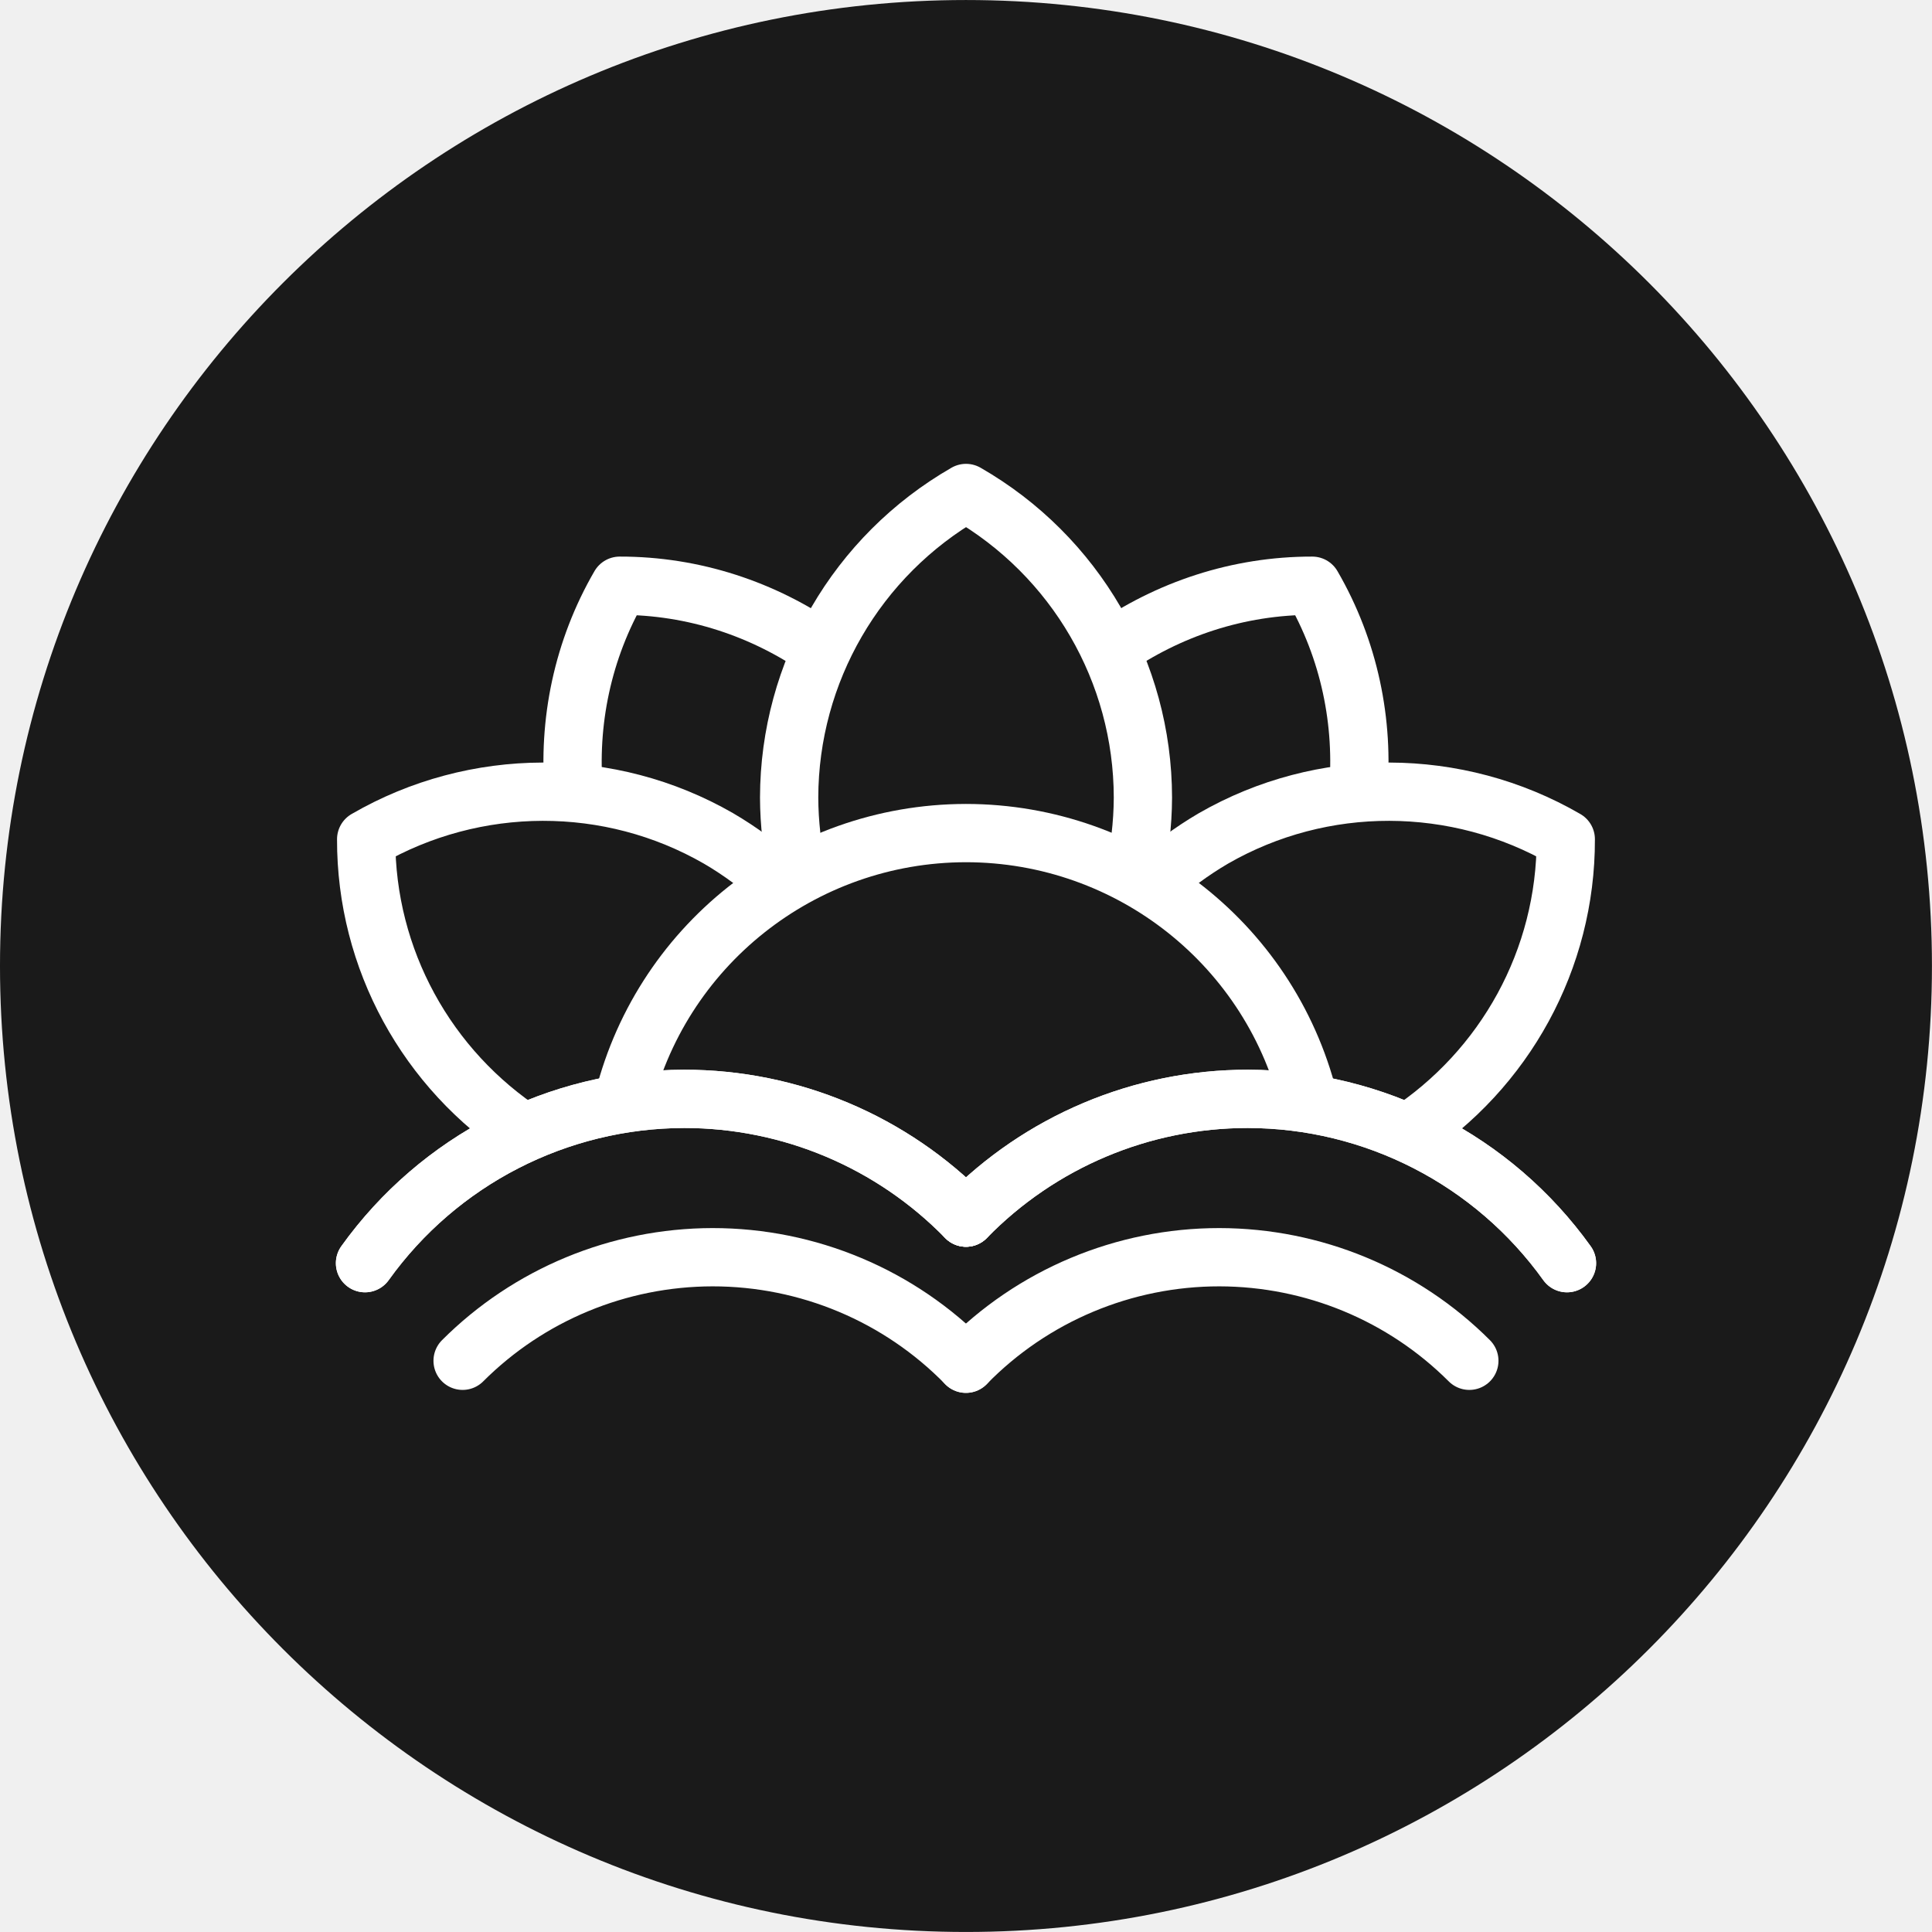
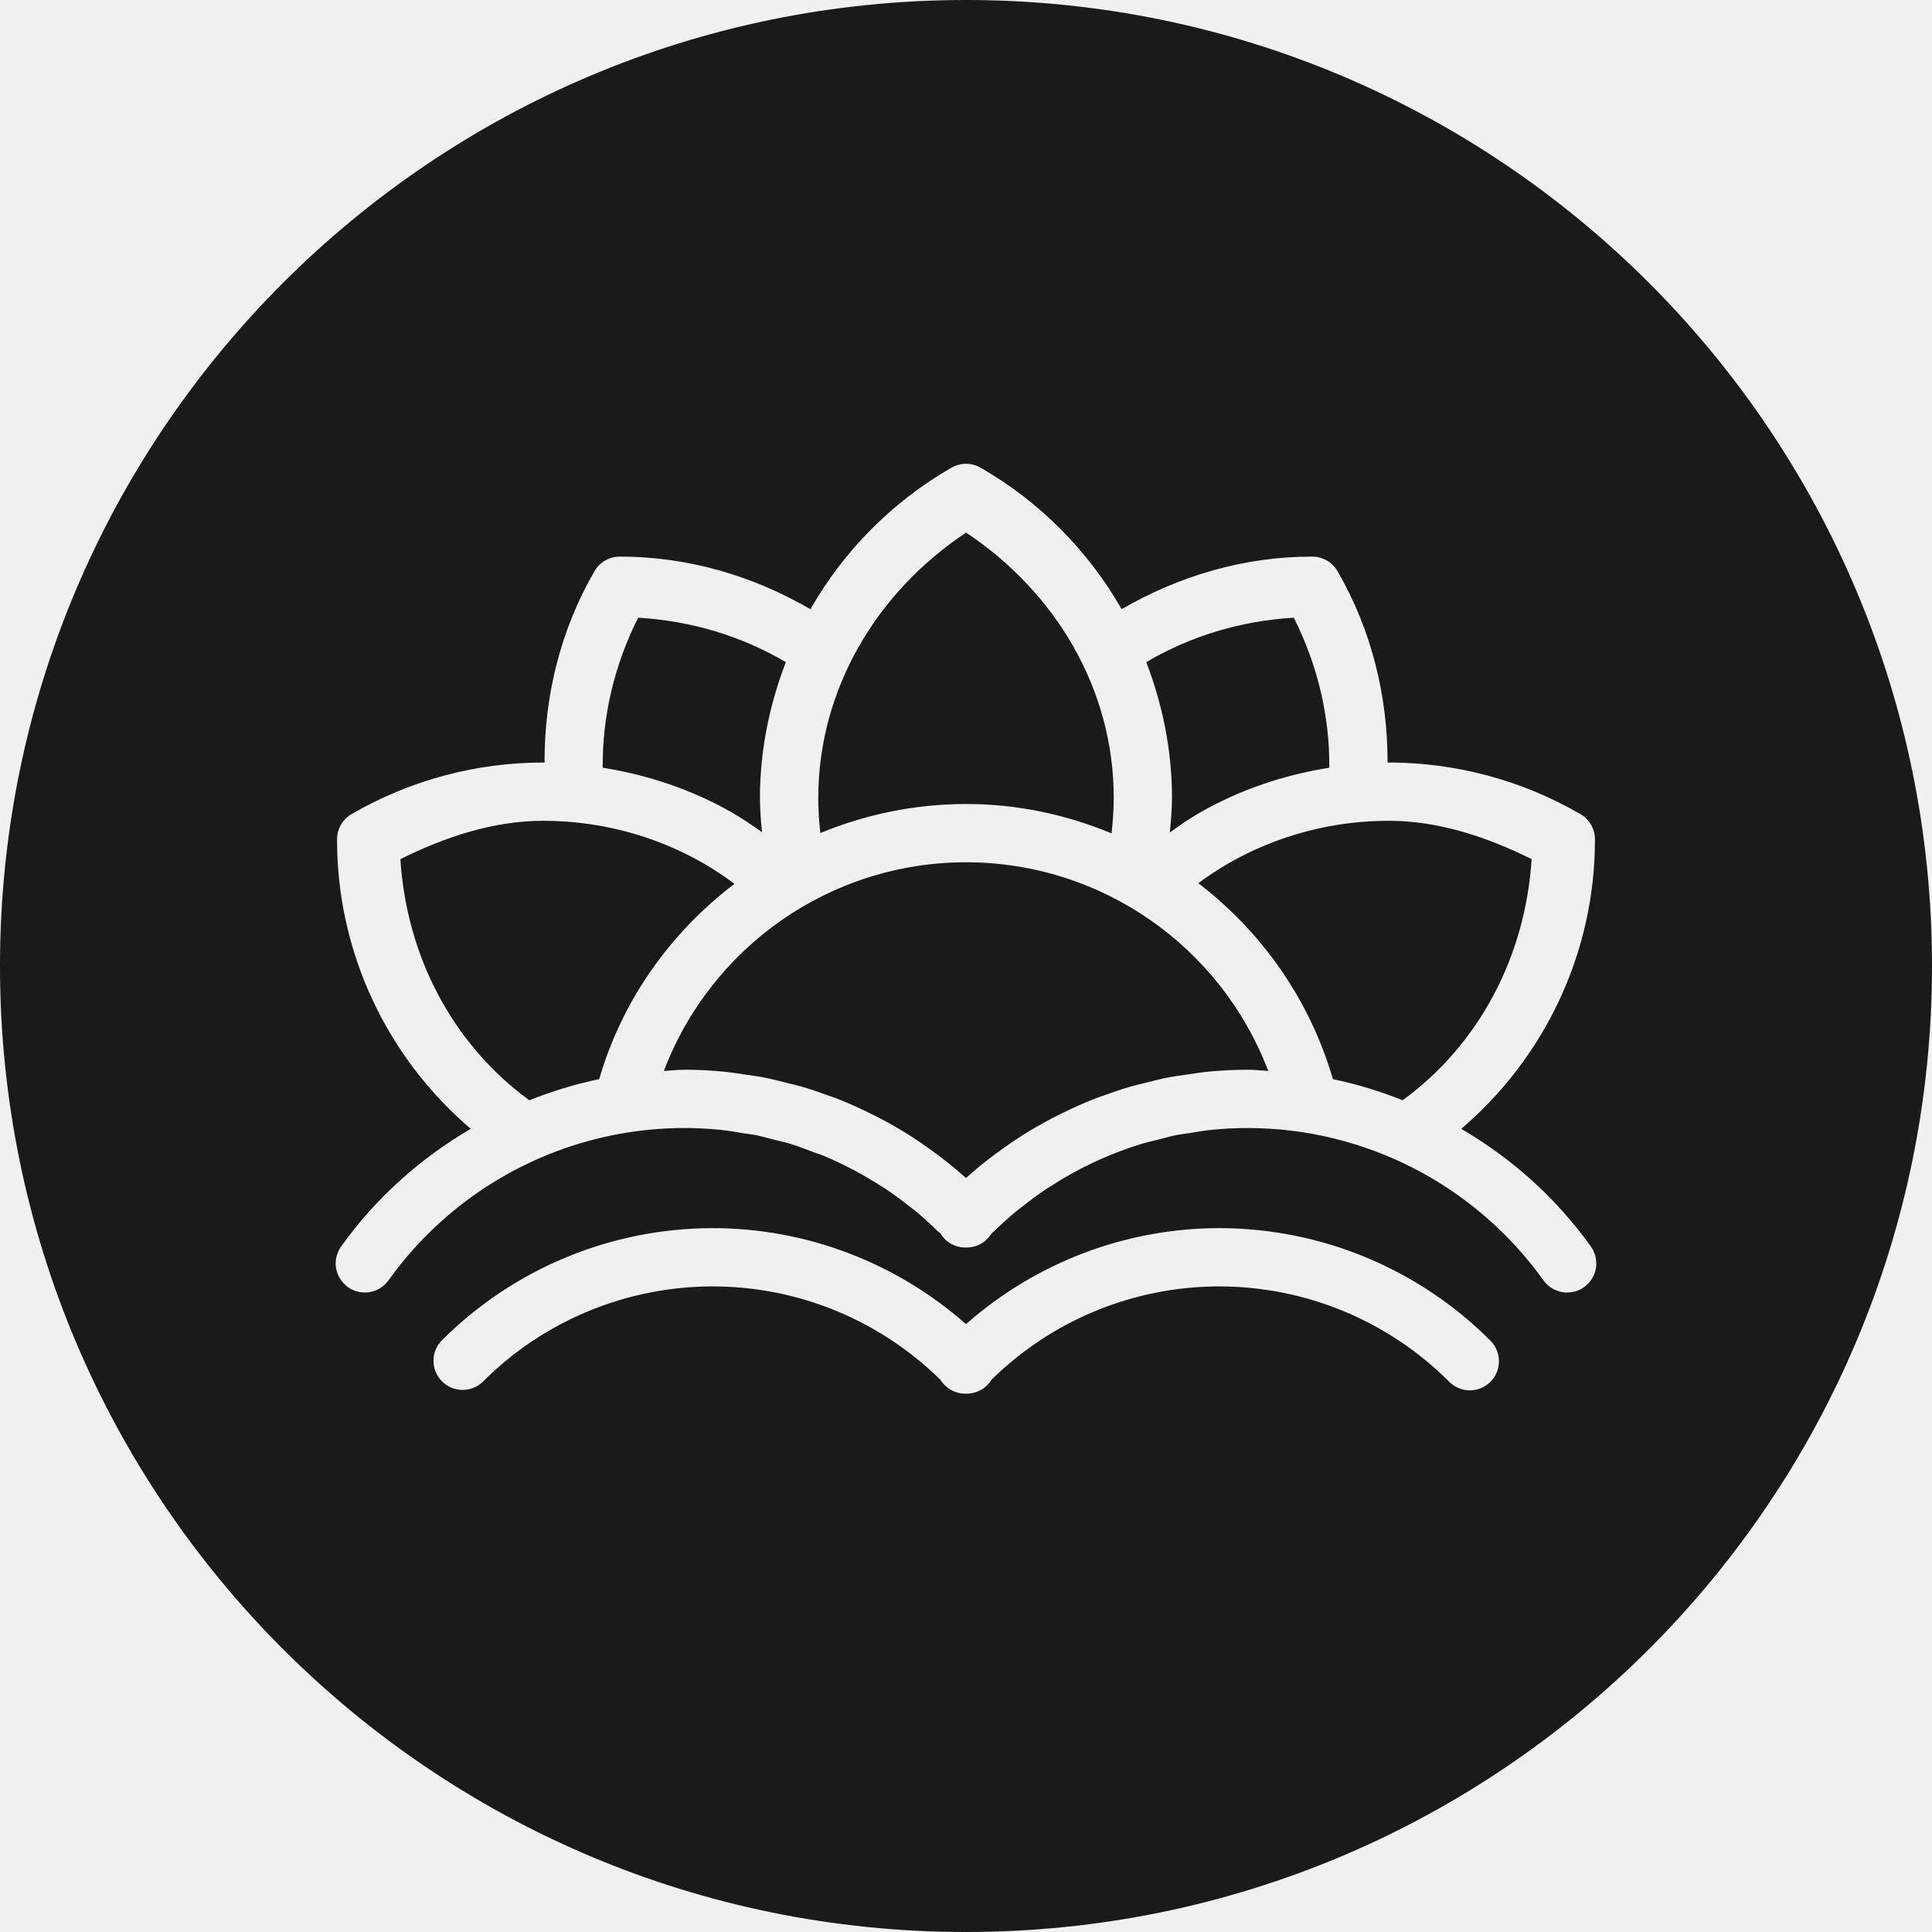
<svg xmlns="http://www.w3.org/2000/svg" xmlns:xlink="http://www.w3.org/1999/xlink" viewBox="0 0 39.687 39.688" version="1.1" id="svg8" style="shape-rendering:geometricPrecision">
  <defs id="defs2">
-     <color-profile name="Adobe-RGB--1998-" xlink:href="C:\Windows\system32\spool\drivers\color\AdobeRGB1998.icc" id="color-profile3" />
-     <color-profile id="color-profile5" xlink:href="C:\Windows\system32\spool\drivers\color\AdobeRGB1998.icc" name="Adobe-RGB--1998-" />
+     <color-profile name="Adobe-RGB--1998-" xlink:href="C:\Windows\system32\spool\drivers\color\AdobeRGB1998.icc" id="color-profile2" />
+     <color-profile id="color-profile4" xlink:href="C:\Windows\system32\spool\drivers\color\AdobeRGB1998.icc" name="Adobe-RGB--1998-" />
    <clipPath id="clipPath1146" clipPathUnits="userSpaceOnUse">
      <rect ry="0" y="86.108" x="0" height="19.796" width="28.552" id="rect1148" style="opacity:1;vector-effect:none;fill:#ffffff;fill-opacity:1;fill-rule:evenodd;stroke:none;stroke-width:0.132;stroke-linecap:round;stroke-linejoin:round;stroke-miterlimit:4;stroke-dasharray:none;stroke-dashoffset:0;stroke-opacity:1;paint-order:normal" />
    </clipPath>
  </defs>
  <g id="layer1" transform="translate(0,-257.3125)">
-     <g id="g1667" transform="matrix(1.084345,0,0,1.084345,294.6631,519.5606)">
-       <circle style="opacity:1;vector-effect:none;fill:#1a1a1a;fill-opacity:1;fill-rule:evenodd;stroke:none;stroke-width:0.397;stroke-linecap:round;stroke-linejoin:round;stroke-miterlimit:4;stroke-dasharray:0.397, 1.191;stroke-dashoffset:0;stroke-opacity:1;paint-order:normal;shape-rendering:geometricPrecision" id="path1242" r="18.3" cy="-223.549" cx="-253.443" />
-       <path id="path1176" d="m -242.057,-217.919 c -1.398,-1.951 -3.649,-3.109 -6.048,-3.113 -2.01,-3e-5 -3.934,0.811 -5.337,2.25" style="display:inline;opacity:1;vector-effect:none;fill:none;fill-opacity:1;fill-rule:evenodd;stroke:#ffffff;stroke-width:1.104;stroke-linecap:round;stroke-linejoin:round;stroke-miterlimit:4;stroke-dasharray:none;stroke-dashoffset:0;stroke-opacity:1;paint-order:normal;shape-rendering:geometricPrecision" />
-       <path id="path1178" d="m -243.907,-216.07 c -1.254,-1.254 -2.957,-1.959 -4.734,-1.962 -1.809,-0.001 -3.541,0.726 -4.803,2.018" style="display:inline;opacity:1;vector-effect:none;fill:none;fill-opacity:1;fill-rule:evenodd;stroke:#ffffff;stroke-width:1.104;stroke-linecap:round;stroke-linejoin:round;stroke-miterlimit:4;stroke-dasharray:none;stroke-dashoffset:0;stroke-opacity:1;paint-order:normal;shape-rendering:geometricPrecision" />
-       <path style="display:inline;opacity:1;vector-effect:none;fill:none;fill-opacity:1;fill-rule:evenodd;stroke:#ffffff;stroke-width:1.104;stroke-linecap:round;stroke-linejoin:round;stroke-miterlimit:4;stroke-dasharray:none;stroke-dashoffset:0;stroke-opacity:1;paint-order:normal;shape-rendering:geometricPrecision" d="m -264.828,-217.919 c 1.398,-1.951 3.649,-3.109 6.048,-3.113 2.01,-3e-5 3.934,0.811 5.337,2.25" id="path1180" />
-       <path style="display:inline;opacity:1;vector-effect:none;fill:none;fill-opacity:1;fill-rule:evenodd;stroke:#ffffff;stroke-width:1.104;stroke-linecap:round;stroke-linejoin:round;stroke-miterlimit:4;stroke-dasharray:none;stroke-dashoffset:0;stroke-opacity:1;paint-order:normal;shape-rendering:geometricPrecision" d="m -262.979,-216.07 c 1.254,-1.254 2.957,-1.959 4.733,-1.962 1.809,-0.001 3.541,0.726 4.803,2.018" id="path1182" />
-       <path style="display:inline;opacity:1;vector-effect:none;fill:none;fill-opacity:1;fill-rule:evenodd;stroke:#ffffff;stroke-width:1.104;stroke-linecap:round;stroke-linejoin:round;stroke-miterlimit:4;stroke-dasharray:none;stroke-dashoffset:0;stroke-opacity:1;paint-order:normal;shape-rendering:geometricPrecision" d="m -242.057,-217.919 c -1.398,-1.951 -3.649,-3.109 -6.048,-3.113 -2.01,-3e-5 -3.934,0.811 -5.337,2.25" id="path1184" />
-       <path id="path1186" d="m -264.828,-217.919 c 1.398,-1.951 3.649,-3.109 6.048,-3.113 2.01,-3e-5 3.934,0.811 5.337,2.25" style="display:inline;opacity:1;vector-effect:none;fill:none;fill-opacity:1;fill-rule:evenodd;stroke:#ffffff;stroke-width:1.104;stroke-linecap:round;stroke-linejoin:round;stroke-miterlimit:4;stroke-dasharray:none;stroke-dashoffset:0;stroke-opacity:1;paint-order:normal;shape-rendering:geometricPrecision" />
-       <path id="path1188" d="m -246.921,-220.885 c -0.697,-3.031 -3.403,-5.18 -6.523,-5.182 -3.118,0.004 -5.821,2.153 -6.518,5.182" style="display:inline;opacity:1;vector-effect:none;fill:none;fill-opacity:1;fill-rule:evenodd;stroke:#ffffff;stroke-width:1.104;stroke-linecap:butt;stroke-linejoin:round;stroke-miterlimit:4;stroke-dasharray:none;stroke-dashoffset:0;stroke-opacity:1;paint-order:normal;shape-rendering:geometricPrecision" />
-       <path id="path1190" d="m -250.272,-225.23 c 0.118,-0.495 0.179,-1.001 0.181,-1.509 -0.002,-2.382 -1.28,-4.582 -3.351,-5.771 -2.07,1.19 -3.347,3.39 -3.351,5.771 0.002,0.487 0.058,0.973 0.164,1.448" style="display:inline;opacity:1;vector-effect:none;fill:none;fill-opacity:1;fill-rule:evenodd;stroke:#ffffff;stroke-width:1.104;stroke-linecap:butt;stroke-linejoin:round;stroke-miterlimit:4;stroke-dasharray:none;stroke-dashoffset:0;stroke-opacity:1;paint-order:normal;shape-rendering:geometricPrecision" />
-       <path id="path1192" d="m -245.115,-220.359 c 1.885,-1.227 3.04,-3.32 3.035,-5.591 -1.033,-0.599 -2.189,-0.898 -3.341,-0.901 -1.152,-0.002 -2.3,0.291 -3.332,0.884 -0.421,0.246 -0.813,0.538 -1.173,0.867" style="display:inline;opacity:1;vector-effect:none;fill:none;fill-opacity:1;fill-rule:evenodd;stroke:#ffffff;stroke-width:1.104;stroke-linecap:butt;stroke-linejoin:round;stroke-miterlimit:4;stroke-dasharray:none;stroke-dashoffset:0;stroke-opacity:1;paint-order:normal;shape-rendering:geometricPrecision" />
-       <path id="path1194" d="m -246.016,-226.817 c 0.118,-1.348 -0.163,-2.723 -0.867,-3.936 -1.401,-0.002 -2.732,0.443 -3.841,1.22" style="display:inline;opacity:1;vector-effect:none;fill:none;fill-opacity:1;fill-rule:evenodd;stroke:#ffffff;stroke-width:1.104;stroke-linecap:butt;stroke-linejoin:round;stroke-miterlimit:4;stroke-dasharray:none;stroke-dashoffset:0;stroke-opacity:1;paint-order:normal;shape-rendering:geometricPrecision" />
-       <path style="display:inline;opacity:1;vector-effect:none;fill:none;fill-opacity:1;fill-rule:evenodd;stroke:#ffffff;stroke-width:1.104;stroke-linecap:butt;stroke-linejoin:round;stroke-miterlimit:4;stroke-dasharray:none;stroke-dashoffset:0;stroke-opacity:1;paint-order:normal;shape-rendering:geometricPrecision" d="m -260.87,-226.817 c -0.118,-1.348 0.163,-2.723 0.867,-3.936 1.401,-0.002 2.732,0.443 3.841,1.22" id="path1196" />
-       <path style="display:inline;opacity:1;vector-effect:none;fill:none;fill-opacity:1;fill-rule:evenodd;stroke:#ffffff;stroke-width:1.104;stroke-linecap:butt;stroke-linejoin:round;stroke-miterlimit:4;stroke-dasharray:none;stroke-dashoffset:0;stroke-opacity:1;paint-order:normal;shape-rendering:geometricPrecision" d="m -261.771,-220.359 c -1.885,-1.227 -3.04,-3.32 -3.035,-5.591 1.033,-0.599 2.189,-0.898 3.341,-0.901 1.152,-0.002 2.3,0.291 3.332,0.884 0.421,0.246 0.813,0.538 1.173,0.867" id="path1198" />
-     </g>
+     <path style="opacity:1;vector-effect:none;fill:#1a1a1a;fill-opacity:1;fill-rule:evenodd;stroke:none;stroke-width:0.43;stroke-linecap:round;stroke-linejoin:round;stroke-miterlimit:4;stroke-dasharray:0.43, 1.291;stroke-dashoffset:0;stroke-opacity:1;paint-order:normal;shape-rendering:geometricPrecision" d="M 19.844 0 A 19.844 19.844 0 0 0 0 19.844 A 19.844 19.844 0 0 0 19.844 39.688 A 19.844 19.844 0 0 0 39.688 19.844 A 19.844 19.844 0 0 0 19.844 0 z M 19.83 9.527 A 0.598 0.598 0 0 1 19.857 9.527 A 0.598 0.598 0 0 1 20.143 9.607 C 21.372 10.313 22.361 11.325 23.041 12.514 C 24.214 11.834 25.551 11.432 26.959 11.434 A 0.598 0.598 0 0 1 27.475 11.732 C 28.182 12.951 28.506 14.31 28.504 15.666 C 28.517 15.666 28.53 15.664 28.543 15.664 C 29.895 15.667 31.252 16.02 32.465 16.723 A 0.598 0.598 0 0 1 32.764 17.238 C 32.769 19.558 31.739 21.718 30.018 23.189 C 31.048 23.792 31.961 24.601 32.676 25.6 A 0.598 0.598 0 0 1 32.697 25.631 A 0.598 0.598 0 0 1 32.709 25.65 A 0.598 0.598 0 0 1 32.727 25.682 A 0.598 0.598 0 0 1 32.736 25.703 A 0.598 0.598 0 0 1 32.758 25.758 A 0.598 0.598 0 0 1 32.77 25.793 A 0.598 0.598 0 0 1 32.775 25.816 A 0.598 0.598 0 0 1 32.783 25.852 A 0.598 0.598 0 0 1 32.783 25.859 A 0.598 0.598 0 0 1 32.789 25.912 A 0.598 0.598 0 0 1 32.791 25.971 A 0.598 0.598 0 0 1 32.789 26.016 A 0.598 0.598 0 0 1 32.787 26.031 A 0.598 0.598 0 0 1 32.783 26.053 A 0.598 0.598 0 0 1 32.775 26.09 A 0.598 0.598 0 0 1 32.77 26.111 A 0.598 0.598 0 0 1 32.76 26.146 A 0.598 0.598 0 0 1 32.752 26.168 A 0.598 0.598 0 0 1 32.736 26.203 A 0.598 0.598 0 0 1 32.727 26.223 A 0.598 0.598 0 0 1 32.709 26.256 A 0.598 0.598 0 0 1 32.697 26.275 A 0.598 0.598 0 0 1 32.676 26.307 A 0.598 0.598 0 0 1 32.639 26.352 A 0.598 0.598 0 0 1 32.623 26.369 A 0.598 0.598 0 0 1 32.609 26.381 A 0.598 0.598 0 0 1 32.58 26.41 A 0.598 0.598 0 0 1 32.551 26.434 A 0.598 0.598 0 0 1 32.533 26.445 A 0.598 0.598 0 0 1 32.502 26.467 A 0.598 0.598 0 0 1 32.494 26.471 A 0.598 0.598 0 0 1 32.453 26.492 A 0.598 0.598 0 0 1 32.449 26.494 A 0.598 0.598 0 0 1 32.428 26.504 A 0.598 0.598 0 0 1 32.393 26.518 A 0.598 0.598 0 0 1 32.387 26.52 A 0.598 0.598 0 0 1 32.355 26.529 A 0.598 0.598 0 0 1 32.318 26.537 A 0.598 0.598 0 0 1 32.277 26.545 A 0.598 0.598 0 0 1 32.217 26.551 A 0.598 0.598 0 0 1 32.164 26.551 A 0.598 0.598 0 0 1 32.158 26.551 A 0.598 0.598 0 0 1 32.135 26.549 A 0.598 0.598 0 0 1 32.127 26.547 A 0.598 0.598 0 0 1 32.088 26.543 A 0.598 0.598 0 0 1 31.947 26.498 A 0.598 0.598 0 0 1 31.92 26.486 A 0.598 0.598 0 0 1 31.891 26.469 A 0.598 0.598 0 0 1 31.867 26.455 A 0.598 0.598 0 0 1 31.834 26.432 A 0.598 0.598 0 0 1 31.824 26.424 A 0.598 0.598 0 0 1 31.789 26.395 A 0.598 0.598 0 0 1 31.773 26.379 A 0.598 0.598 0 0 1 31.758 26.363 A 0.598 0.598 0 0 1 31.727 26.326 A 0.598 0.598 0 0 1 31.703 26.297 C 30.299 24.338 28.041 23.175 25.631 23.172 C 25.384 23.172 25.138 23.185 24.895 23.209 C 24.726 23.226 24.561 23.255 24.395 23.283 C 24.317 23.296 24.237 23.303 24.16 23.318 C 24.033 23.344 23.91 23.38 23.785 23.412 C 23.674 23.441 23.561 23.465 23.451 23.498 C 23.225 23.567 23.002 23.648 22.783 23.738 C 22.568 23.827 22.357 23.926 22.15 24.035 C 22.142 24.04 22.134 24.044 22.125 24.049 C 21.93 24.153 21.74 24.266 21.555 24.387 C 21.536 24.399 21.515 24.409 21.496 24.422 C 21.323 24.537 21.156 24.663 20.992 24.793 C 20.962 24.817 20.93 24.839 20.9 24.863 C 20.73 25.002 20.567 25.15 20.408 25.305 C 20.395 25.318 20.38 25.329 20.367 25.342 L 20.365 25.344 A 0.598 0.598 0 0 1 20.363 25.348 A 0.598 0.598 0 0 1 20.328 25.396 A 0.598 0.598 0 0 1 20.289 25.441 A 0.598 0.598 0 0 1 20.246 25.482 A 0.598 0.598 0 0 1 20.229 25.498 A 0.598 0.598 0 0 1 20.199 25.52 A 0.598 0.598 0 0 1 20.195 25.521 A 0.598 0.598 0 0 1 20.148 25.551 A 0.598 0.598 0 0 1 20.094 25.578 A 0.598 0.598 0 0 1 20.049 25.596 A 0.598 0.598 0 0 1 20.039 25.6 A 0.598 0.598 0 0 1 20.018 25.605 A 0.598 0.598 0 0 1 19.98 25.613 A 0.598 0.598 0 0 1 19.926 25.623 A 0.598 0.598 0 0 1 19.922 25.623 A 0.598 0.598 0 0 1 19.898 25.625 A 0.598 0.598 0 0 1 19.885 25.625 A 0.598 0.598 0 0 1 19.846 25.627 A 0.598 0.598 0 0 1 19.836 25.627 A 0.598 0.598 0 0 1 19.607 25.584 A 0.598 0.598 0 0 1 19.502 25.529 A 0.598 0.598 0 0 1 19.453 25.494 A 0.598 0.598 0 0 1 19.324 25.346 L 19.322 25.344 L 19.32 25.342 C 19.305 25.326 19.287 25.314 19.271 25.299 C 19.116 25.147 18.956 25 18.789 24.863 C 18.752 24.833 18.713 24.807 18.676 24.777 C 18.518 24.653 18.358 24.533 18.191 24.422 C 18.189 24.421 18.188 24.419 18.186 24.418 C 18.168 24.407 18.15 24.398 18.133 24.387 C 17.947 24.266 17.757 24.153 17.562 24.049 L 17.561 24.047 C 17.55 24.041 17.54 24.037 17.529 24.031 C 17.33 23.926 17.126 23.829 16.918 23.742 C 16.848 23.713 16.776 23.693 16.705 23.666 C 16.551 23.607 16.397 23.546 16.238 23.498 C 16.128 23.464 16.014 23.441 15.902 23.412 C 15.777 23.38 15.654 23.344 15.527 23.318 C 15.523 23.318 15.52 23.317 15.516 23.316 C 15.442 23.302 15.367 23.296 15.293 23.283 C 15.127 23.255 14.961 23.226 14.793 23.209 C 14.55 23.185 14.303 23.172 14.057 23.172 C 12.249 23.174 10.526 23.829 9.186 24.982 C 8.962 25.175 8.75 25.38 8.549 25.6 C 8.348 25.819 8.16 26.052 7.984 26.297 A 0.598 0.598 0 0 1 7.963 26.326 A 0.598 0.598 0 0 1 7.949 26.34 A 0.598 0.598 0 0 1 7.922 26.371 A 0.598 0.598 0 0 1 7.906 26.387 A 0.598 0.598 0 0 1 7.879 26.412 A 0.598 0.598 0 0 1 7.861 26.426 A 0.598 0.598 0 0 1 7.83 26.449 A 0.598 0.598 0 0 1 7.824 26.453 A 0.598 0.598 0 0 1 7.779 26.479 A 0.598 0.598 0 0 1 7.742 26.498 A 0.598 0.598 0 0 1 7.727 26.506 A 0.598 0.598 0 0 1 7.709 26.512 A 0.598 0.598 0 0 1 7.693 26.518 A 0.598 0.598 0 0 1 7.648 26.531 A 0.598 0.598 0 0 1 7.611 26.541 A 0.598 0.598 0 0 1 7.6 26.543 A 0.598 0.598 0 0 1 7.561 26.547 A 0.598 0.598 0 0 1 7.553 26.549 A 0.598 0.598 0 0 1 7.547 26.549 A 0.598 0.598 0 0 1 7.492 26.551 A 0.598 0.598 0 0 1 7.471 26.551 A 0.598 0.598 0 0 1 7.459 26.549 A 0.598 0.598 0 0 1 7.41 26.545 A 0.598 0.598 0 0 1 7.373 26.539 A 0.598 0.598 0 0 1 7.369 26.537 A 0.598 0.598 0 0 1 7.332 26.529 A 0.598 0.598 0 0 1 7.301 26.52 A 0.598 0.598 0 0 1 7.295 26.518 A 0.598 0.598 0 0 1 7.242 26.496 A 0.598 0.598 0 0 1 7.234 26.492 A 0.598 0.598 0 0 1 7.193 26.471 A 0.598 0.598 0 0 1 7.154 26.445 A 0.598 0.598 0 0 1 7.137 26.434 A 0.598 0.598 0 0 1 7.119 26.418 A 0.598 0.598 0 0 1 7.1 26.402 A 0.598 0.598 0 0 1 7.09 26.395 A 0.598 0.598 0 0 1 7.053 26.355 A 0.598 0.598 0 0 1 7.043 26.344 A 0.598 0.598 0 0 1 7.02 26.316 A 0.598 0.598 0 0 1 7.002 26.291 A 0.598 0.598 0 0 1 6.984 26.266 A 0.598 0.598 0 0 1 6.967 26.232 A 0.598 0.598 0 0 1 6.957 26.217 A 0.598 0.598 0 0 1 6.945 26.189 A 0.598 0.598 0 0 1 6.932 26.158 A 0.598 0.598 0 0 1 6.918 26.113 A 0.598 0.598 0 0 1 6.918 26.109 A 0.598 0.598 0 0 1 6.906 26.064 A 0.598 0.598 0 0 1 6.904 26.047 A 0.598 0.598 0 0 1 6.898 26.016 A 0.598 0.598 0 0 1 6.896 25.971 A 0.598 0.598 0 0 1 6.896 25.934 A 0.598 0.598 0 0 1 6.9 25.889 A 0.598 0.598 0 0 1 6.902 25.863 A 0.598 0.598 0 0 1 6.91 25.828 A 0.598 0.598 0 0 1 6.914 25.811 A 0.598 0.598 0 0 1 6.93 25.758 A 0.598 0.598 0 0 1 6.951 25.703 A 0.598 0.598 0 0 1 6.961 25.682 A 0.598 0.598 0 0 1 6.975 25.658 A 0.598 0.598 0 0 1 6.982 25.645 A 0.598 0.598 0 0 1 7.012 25.6 C 7.727 24.601 8.639 23.792 9.67 23.189 C 7.948 21.718 6.918 19.558 6.924 17.238 A 0.598 0.598 0 0 1 7.223 16.723 C 8.435 16.02 9.792 15.667 11.145 15.664 C 11.158 15.664 11.172 15.666 11.186 15.666 C 11.183 14.31 11.506 12.951 12.213 11.732 A 0.598 0.598 0 0 1 12.729 11.434 C 14.137 11.432 15.475 11.833 16.648 12.514 C 17.328 11.326 18.316 10.314 19.545 9.607 A 0.598 0.598 0 0 1 19.83 9.527 z M 19.846 10.941 C 18.004 12.165 16.814 14.16 16.809 16.383 L 16.809 16.385 L 16.809 16.387 C 16.81 16.629 16.824 16.872 16.852 17.113 C 17.779 16.73 18.789 16.517 19.842 16.516 A 0.598 0.598 0 0 0 19.844 16.516 C 20.897 16.516 21.906 16.734 22.834 17.119 C 22.862 16.875 22.878 16.63 22.879 16.385 L 22.879 16.383 L 22.879 16.381 C 22.876 14.158 21.688 12.165 19.846 10.941 z M 13.109 12.689 C 12.62 13.661 12.372 14.713 12.381 15.771 C 13.308 15.918 14.216 16.22 15.057 16.703 A 0.598 0.598 0 0 1 15.061 16.705 C 15.266 16.825 15.462 16.958 15.654 17.096 C 15.629 16.86 15.612 16.625 15.611 16.387 A 0.598 0.598 0 0 1 15.611 16.383 C 15.613 15.415 15.806 14.478 16.143 13.602 C 15.23 13.064 14.195 12.753 13.109 12.689 z M 26.578 12.689 C 25.493 12.753 24.459 13.064 23.547 13.602 C 23.883 14.478 24.075 15.417 24.076 16.385 A 0.598 0.598 0 0 0 24.076 16.387 C 24.075 16.626 24.054 16.864 24.031 17.102 C 24.223 16.961 24.42 16.826 24.627 16.705 A 0.598 0.598 0 0 1 24.631 16.703 C 25.471 16.22 26.379 15.918 27.307 15.771 C 27.316 14.713 27.067 13.661 26.578 12.689 z M 11.146 16.861 C 10.139 16.864 9.152 17.188 8.225 17.648 C 8.349 19.626 9.285 21.442 10.873 22.602 C 11.337 22.419 11.816 22.27 12.309 22.168 C 12.786 20.527 13.786 19.147 15.088 18.156 C 14.886 18.006 14.677 17.866 14.461 17.74 C 13.434 17.15 12.294 16.859 11.146 16.861 z M 28.541 16.861 C 27.395 16.859 26.256 17.15 25.23 17.738 C 25.02 17.861 24.814 17.997 24.617 18.143 C 25.914 19.137 26.904 20.528 27.381 22.168 C 27.872 22.27 28.351 22.419 28.814 22.602 C 30.402 21.442 31.338 19.626 31.463 17.648 C 30.535 17.188 29.549 16.863 28.541 16.861 z M 19.842 17.713 C 17.046 17.717 14.605 19.455 13.637 22 C 13.777 21.993 13.916 21.975 14.057 21.975 C 14.333 21.975 14.608 21.989 14.881 22.016 C 15.028 22.03 15.173 22.055 15.318 22.076 C 15.441 22.094 15.566 22.109 15.688 22.133 C 15.846 22.163 16.002 22.205 16.158 22.244 C 16.266 22.271 16.374 22.295 16.48 22.326 C 16.653 22.376 16.822 22.435 16.99 22.496 C 17.07 22.525 17.15 22.551 17.229 22.582 C 17.431 22.662 17.628 22.751 17.824 22.846 C 17.854 22.86 17.883 22.874 17.912 22.889 C 18.127 22.995 18.336 23.11 18.541 23.234 C 18.561 23.247 18.581 23.259 18.602 23.271 C 18.813 23.402 19.018 23.543 19.219 23.691 C 19.221 23.693 19.224 23.694 19.227 23.695 C 19.23 23.698 19.233 23.701 19.236 23.703 C 19.445 23.859 19.648 24.024 19.844 24.199 C 20.039 24.024 20.242 23.859 20.451 23.703 C 20.457 23.699 20.463 23.696 20.469 23.691 C 20.669 23.543 20.874 23.402 21.086 23.271 C 21.106 23.259 21.126 23.247 21.146 23.234 C 21.352 23.11 21.561 22.995 21.775 22.889 C 21.805 22.874 21.834 22.86 21.863 22.846 C 22.059 22.751 22.257 22.662 22.459 22.582 C 22.538 22.551 22.618 22.525 22.697 22.496 C 22.866 22.435 23.035 22.376 23.207 22.326 C 23.313 22.295 23.422 22.271 23.529 22.244 C 23.686 22.205 23.841 22.163 24 22.133 C 24.122 22.109 24.246 22.094 24.369 22.076 C 24.515 22.055 24.66 22.03 24.807 22.016 C 25.08 21.989 25.354 21.975 25.631 21.975 A 0.598 0.598 0 0 0 25.633 21.975 C 25.774 21.975 25.913 21.993 26.053 22 C 25.084 19.453 22.641 17.715 19.842 17.713 z M 14.635 25.229 A 0.598 0.598 0 0 0 14.637 25.229 C 16.563 25.228 18.411 25.937 19.844 27.201 C 21.277 25.937 23.127 25.228 25.053 25.229 C 27.137 25.231 29.135 26.06 30.607 27.531 A 0.598 0.598 0 1 1 29.762 28.377 C 28.514 27.13 26.819 26.428 25.051 26.426 C 23.294 26.425 21.614 27.117 20.367 28.344 A 0.598 0.598 0 0 1 19.852 28.629 A 0.598 0.598 0 0 1 19.836 28.629 A 0.598 0.598 0 0 1 19.322 28.348 C 18.075 27.119 16.395 26.425 14.637 26.426 C 12.868 26.428 11.174 27.13 9.926 28.377 A 0.598 0.598 0 1 1 9.08 27.531 C 10.552 26.06 12.551 25.232 14.635 25.229 z " transform="translate(0,257.3125)" id="path1242" />
  </g>
</svg>
